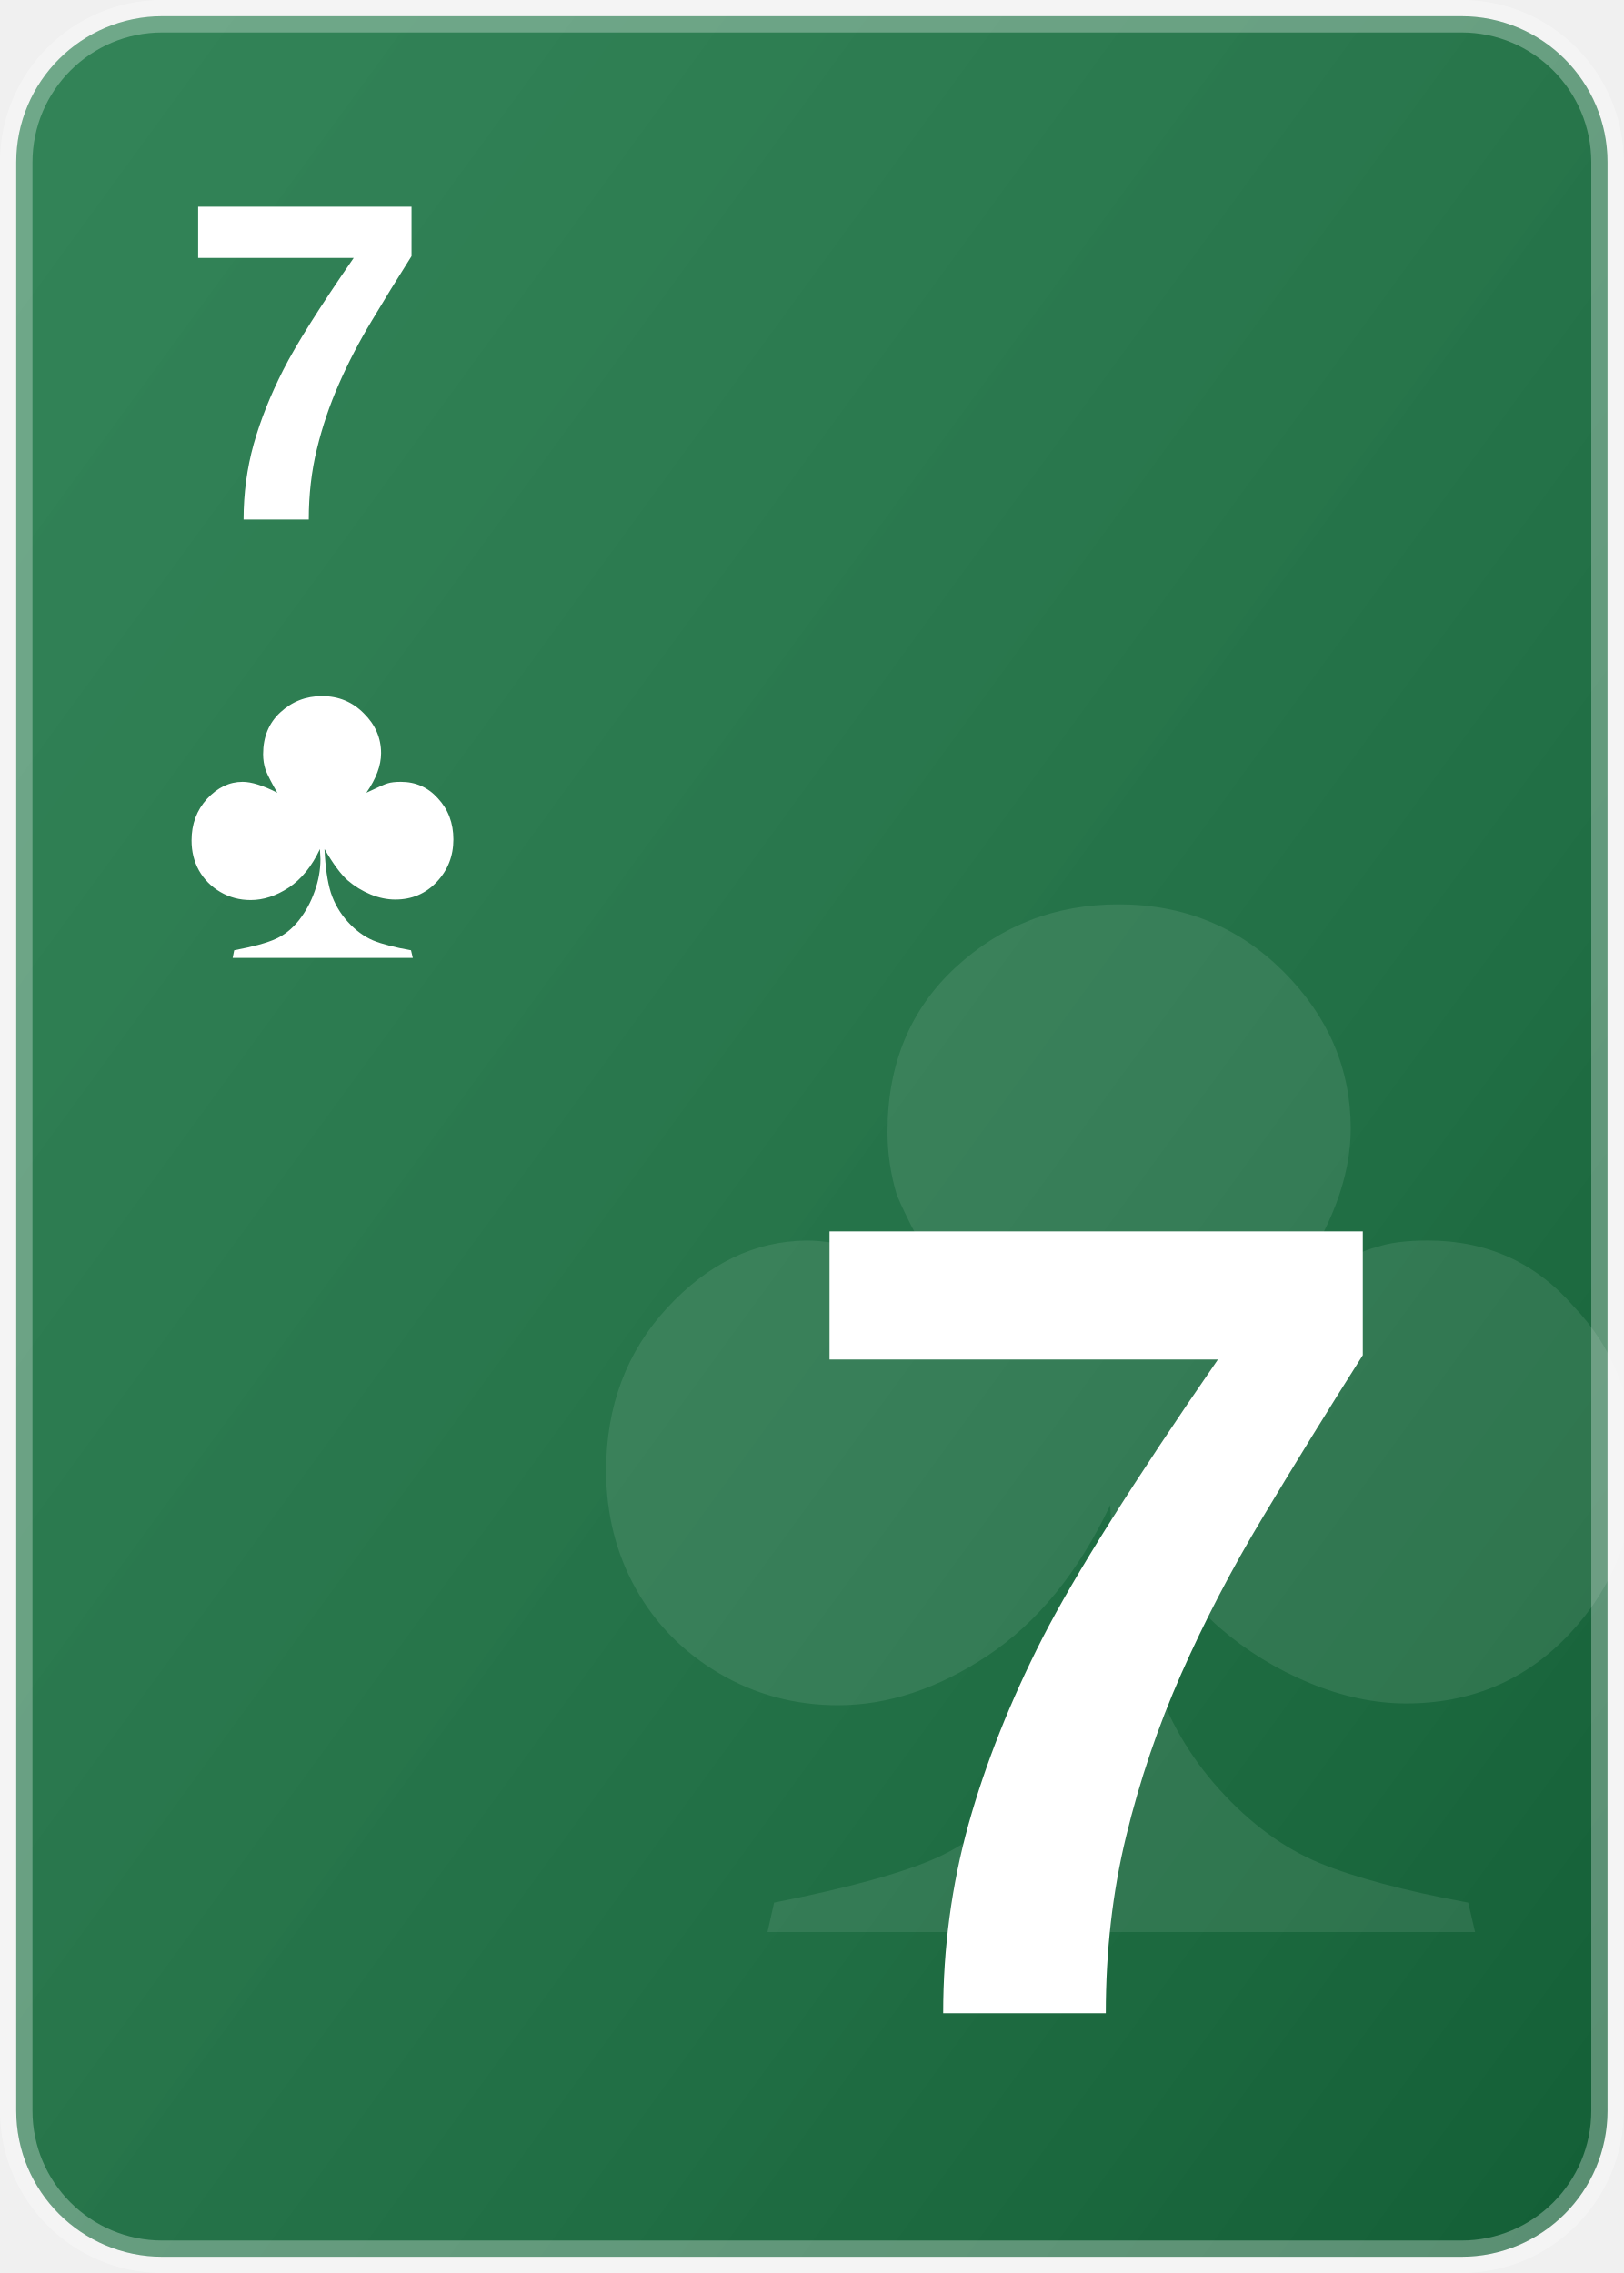
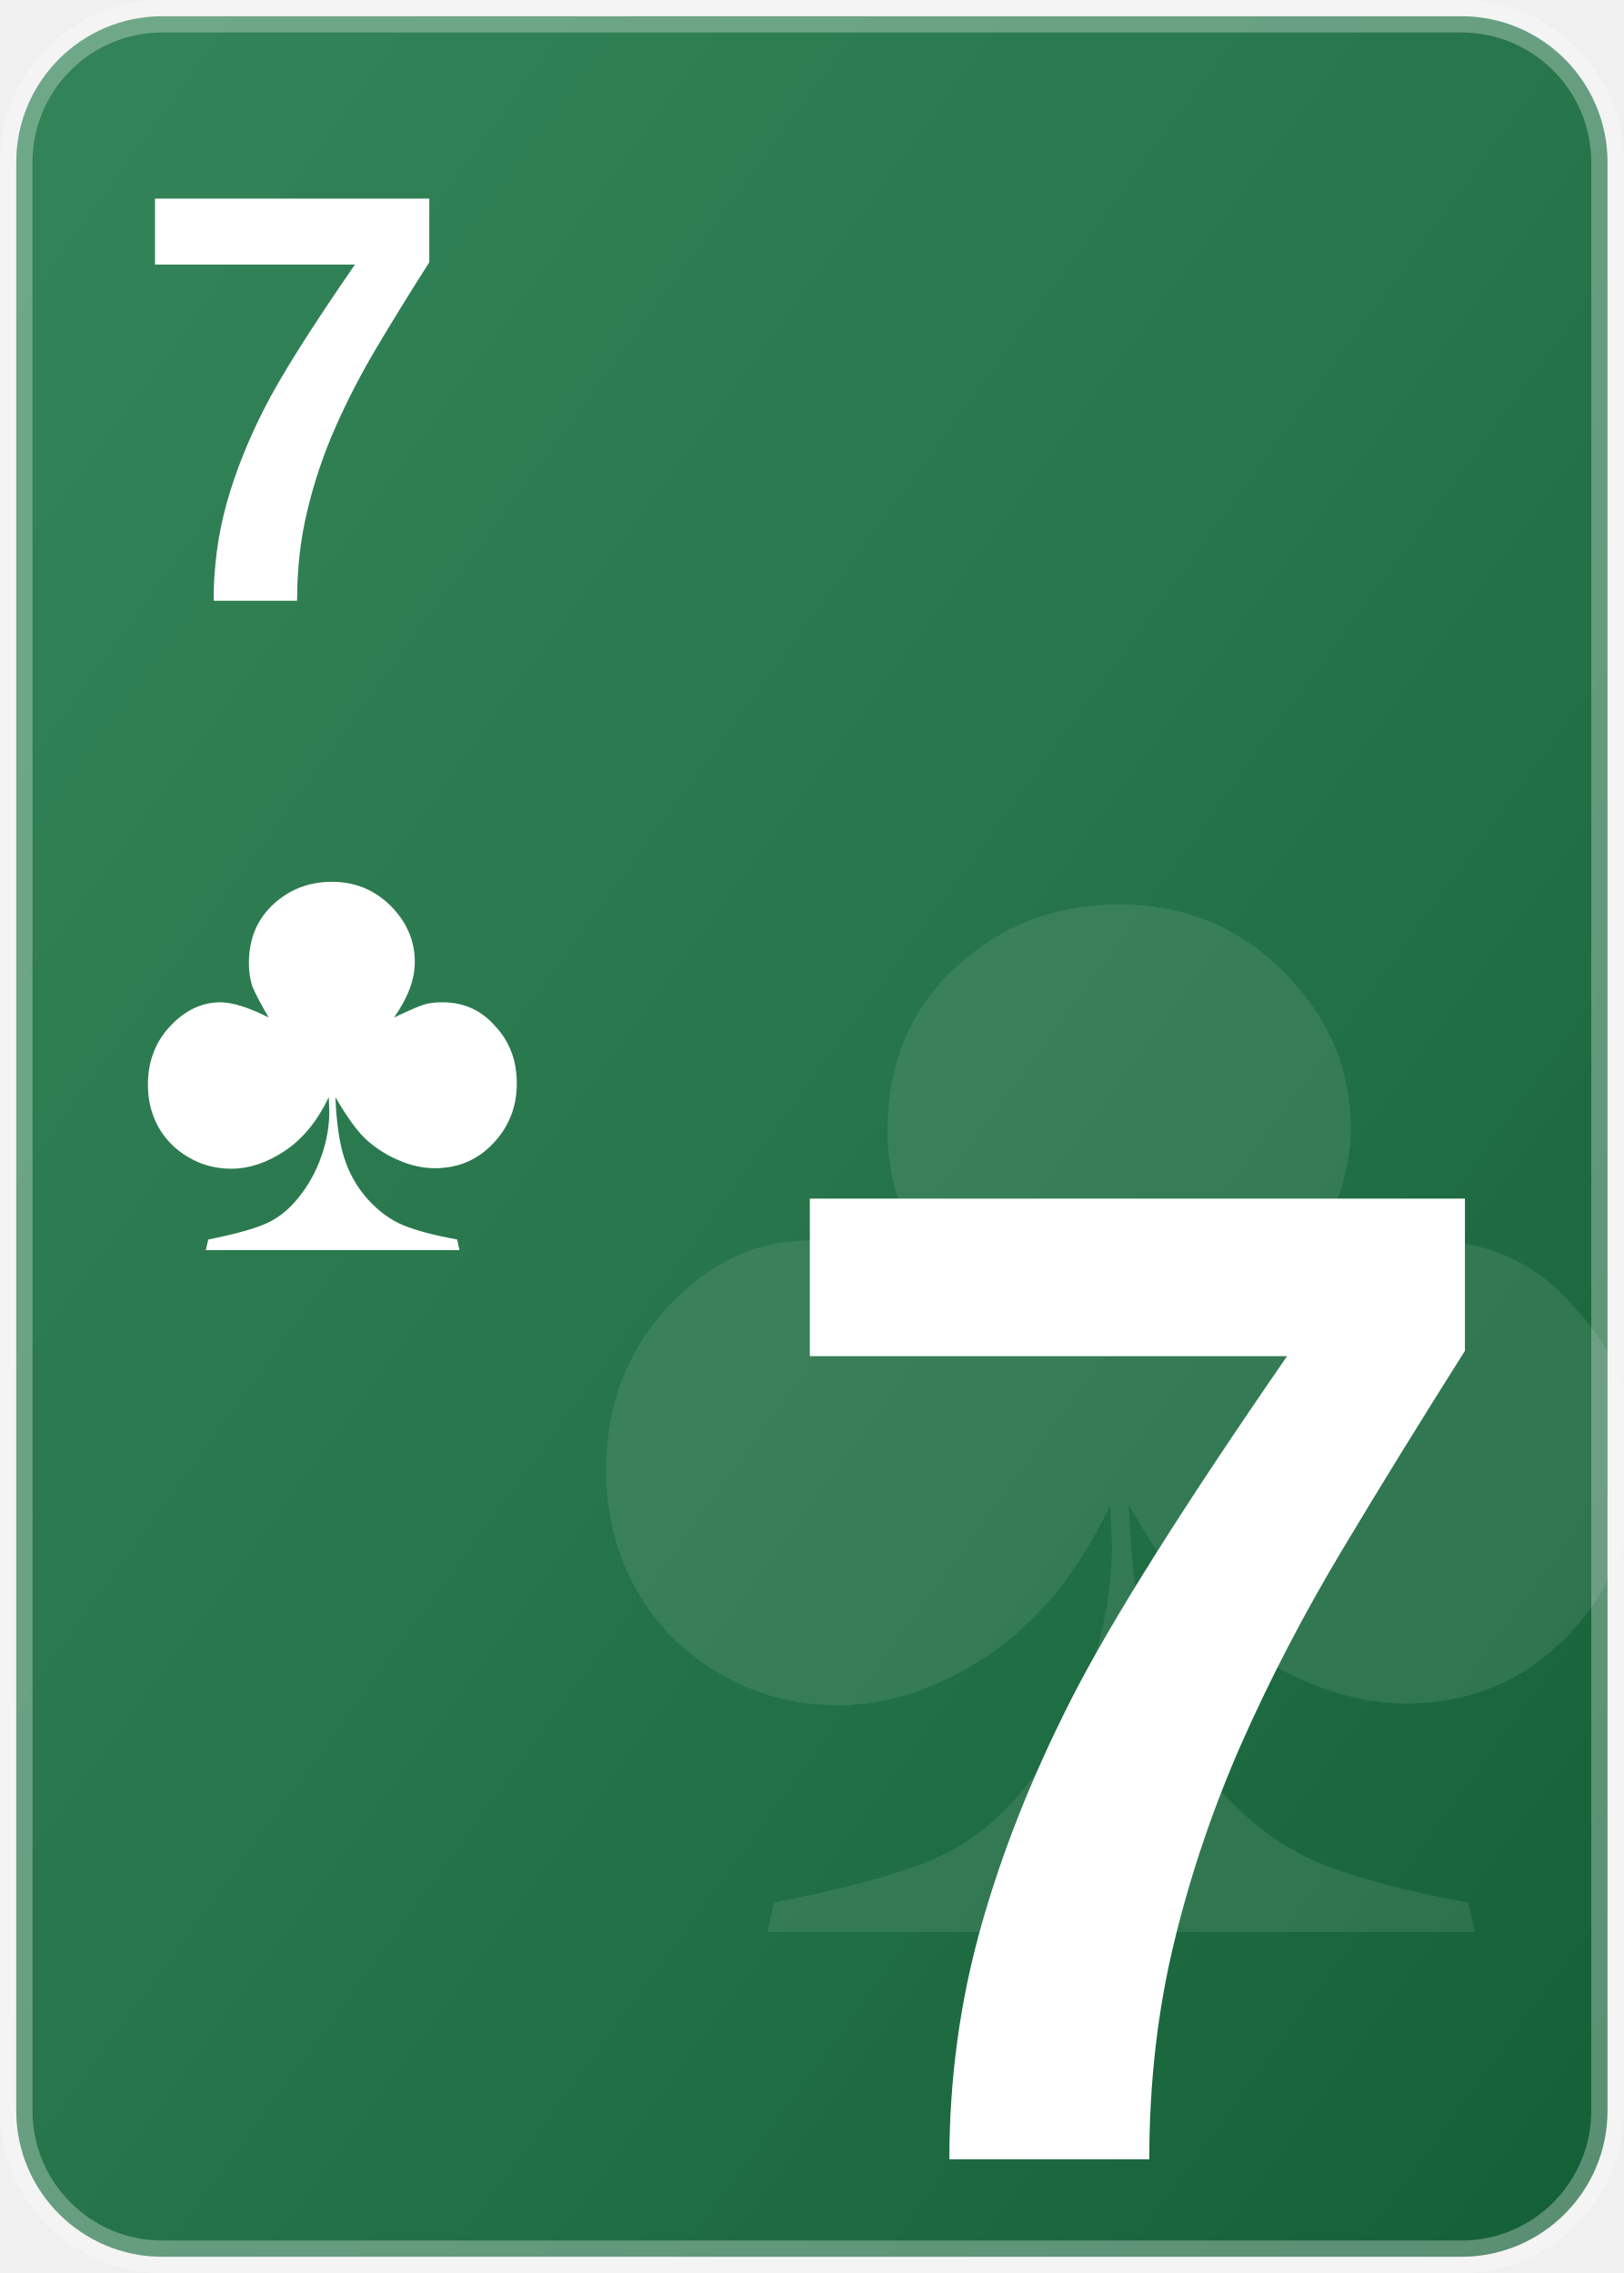
<svg xmlns="http://www.w3.org/2000/svg" viewBox="0 0 100 140" role="img" aria-labelledby="title">
  <defs>
    <linearGradient id="light" x2="1" y2="1">
      <stop stop-color="#fff" stop-opacity=".12" />
      <stop offset="1" stop-color="#000" stop-opacity=".18" />
    </linearGradient>
  </defs>
  <rect x="1" y="1" width="98" height="138" rx="9" fill="#177341" />
  <rect x="1" y="1" width="98" height="138" rx="9" fill="url(#light)" stroke="#fff" stroke-opacity=".3" stroke-width="2" />
  <g fill="#fff" font-family="Arial, sans-serif" font-weight="700">
    <text x="69" y="119" text-anchor="middle" font-size="106" opacity=".09">♣</text>
-     <text x="11" y="32" font-size="28">7</text>
-     <text x="11" y="59" font-size="27">♣</text>
-     <text x="87" y="124" text-anchor="end" font-size="70" letter-spacing="-3">7</text>
+     <text x="8" y="37" font-size="36">7</text>
+     <text x="8" y="77" font-size="38">♣</text>
+     <text x="94" y="133" text-anchor="end" font-size="86" letter-spacing="-3">7</text>
  </g>
</svg>
